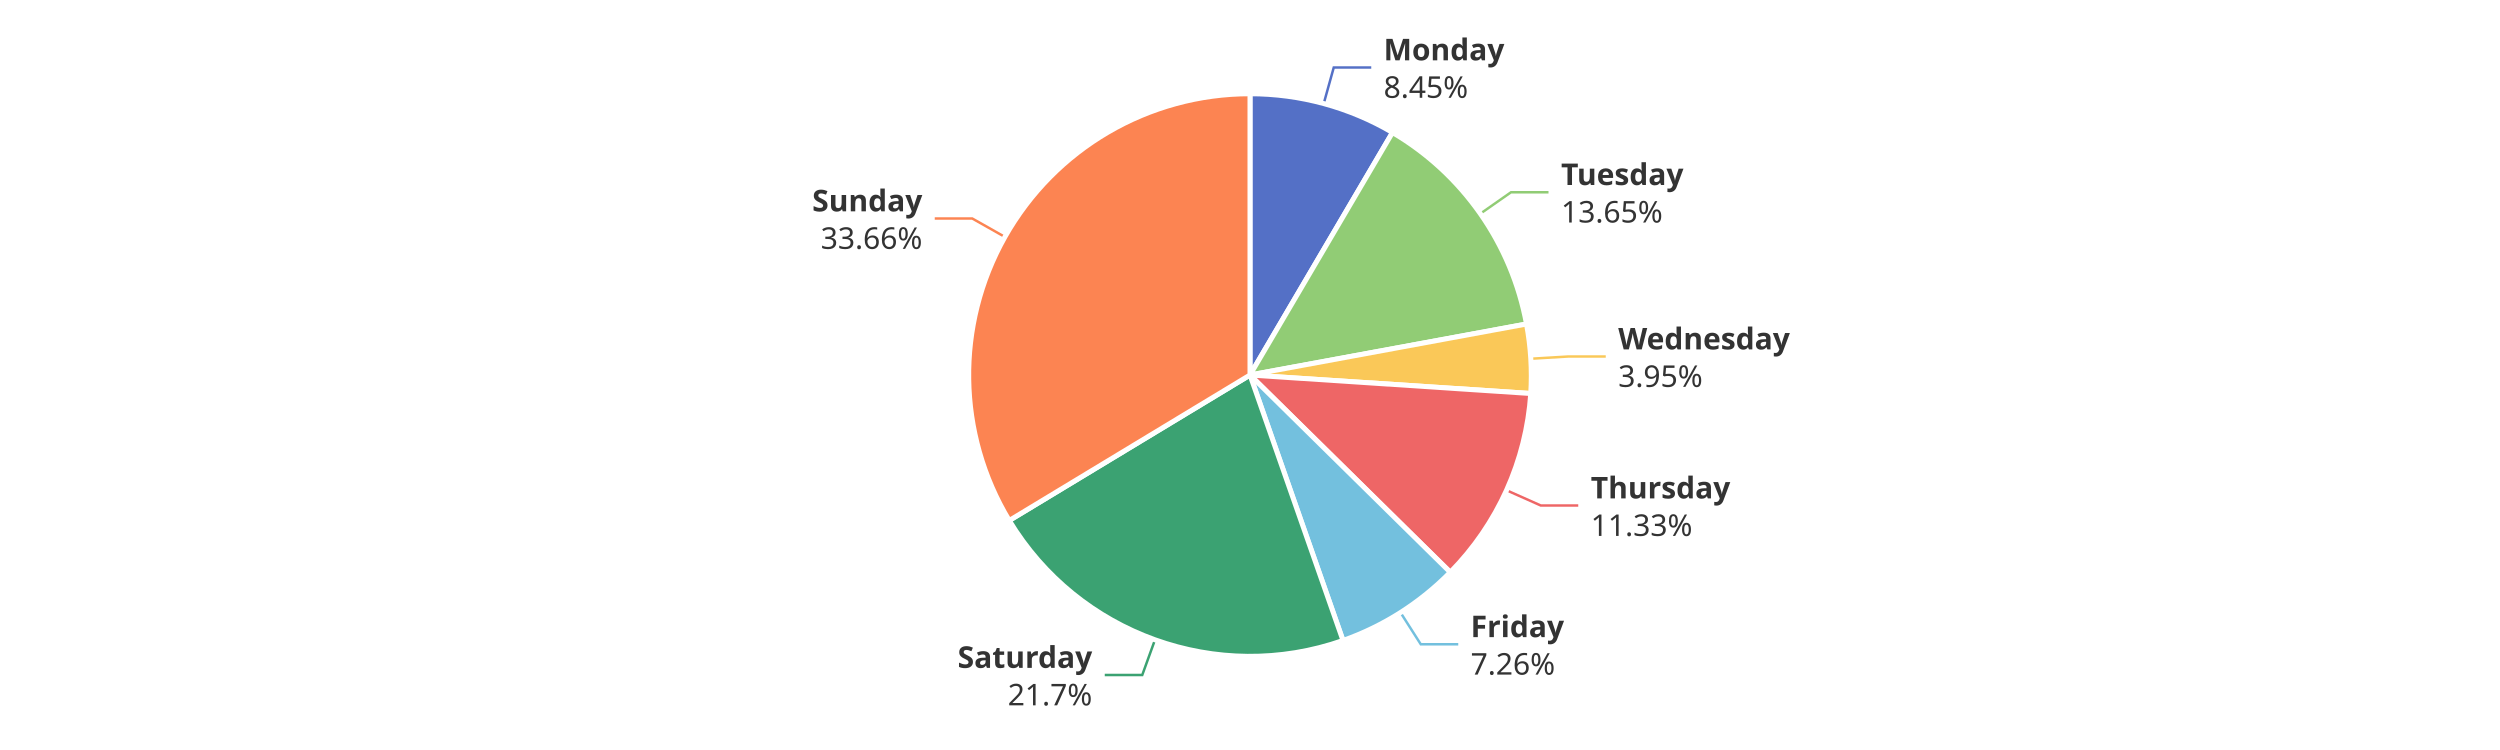
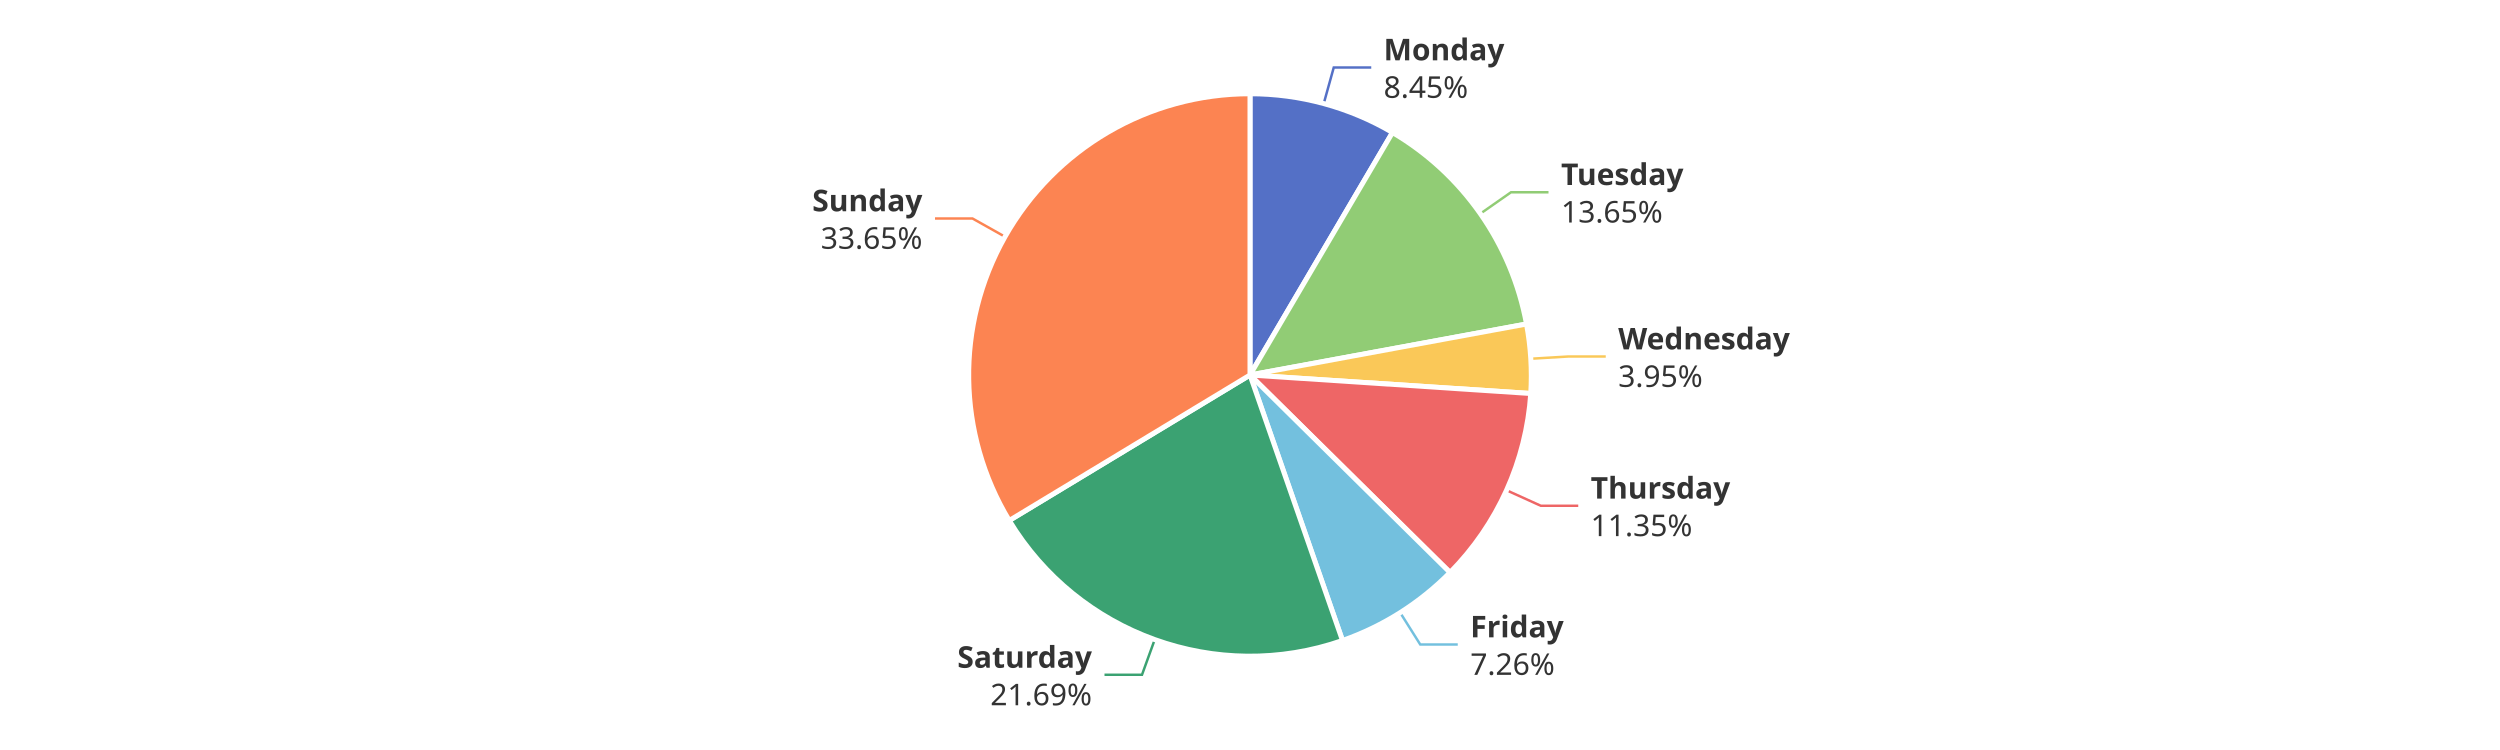
<svg xmlns="http://www.w3.org/2000/svg" width="1000" height="300" version="1.1" baseProfile="full" viewBox="0 0 1000 300">
  <rect width="1000" height="300" x="0" y="0" id="0" fill="#ffffff" />
  <polyline points="529.5 41.4 533.5 27 548.5 27" fill="none" stroke="#5470c6" />
  <polyline points="592.1 85.5 604.4 76.9 619.4 76.9" fill="none" stroke="#91cc75" />
  <polyline points="612.3 143.5 627.3 142.6 642.3 142.6" fill="none" stroke="#fac858" />
-   <polyline points="602.6 196.1 616.3 202.2 631.3 202.2" fill="none" stroke="#ee6666" />
-   <polyline points="560.2 245 568.3 257.7 583.3 257.7" fill="none" stroke="#73c0de" />
-   <polyline points="462 255.9 456.9 270 441.9 270" fill="none" stroke="#3ba272" />
-   <polyline points="402 94.8 388.9 87.4 373.9 87.4" fill="none" stroke="#fc8452" />
+   <polyline points="602.6 196.1 616.3 202.3 631.3 202.3" fill="none" stroke="#ee6666" />
+   <polyline points="560.1 245.1 568.1 257.8 583.1 257.8" fill="none" stroke="#73c0de" />
+   <polyline points="461.9 255.8 456.8 269.9 441.8 269.9" fill="none" stroke="#3ba272" />
+   <polyline points="402 94.7 389 87.4 374 87.4" fill="none" stroke="#fc8452" />
  <path d="M500 37.5A112.5 112.5 0 0 1 557 53L500 150Z" fill="#5470c6" stroke="#fff" stroke-width="2" stroke-linejoin="round" />
  <path d="M557 53A112.5 112.5 0 0 1 610.6 129.6L500 150Z" fill="#91cc75" stroke="#fff" stroke-width="2" stroke-linejoin="round" />
  <path d="M610.6 129.6A112.5 112.5 0 0 1 612.3 157.4L500 150Z" fill="#fac858" stroke="#fff" stroke-width="2" stroke-linejoin="round" />
-   <path d="M612.3 157.4A112.5 112.5 0 0 1 580.1 228.9L500 150Z" fill="#ee6666" stroke="#fff" stroke-width="2" stroke-linejoin="round" />
-   <path d="M580.1 228.9A112.5 112.5 0 0 1 537.2 256.2L500 150Z" fill="#73c0de" stroke="#fff" stroke-width="2" stroke-linejoin="round" />
-   <path d="M537.2 256.2A112.5 112.5 0 0 1 403.7 208.2L500 150Z" fill="#3ba272" stroke="#fff" stroke-width="2" stroke-linejoin="round" />
+   <path d="M612.3 157.4A112.5 112.5 0 0 1 580 229L500 150Z" fill="#ee6666" stroke="#fff" stroke-width="2" stroke-linejoin="round" />
+   <path d="M580 229A112.5 112.5 0 0 1 537 256.2L500 150Z" fill="#73c0de" stroke="#fff" stroke-width="2" stroke-linejoin="round" />
+   <path d="M537 256.2A112.5 112.5 0 0 1 403.7 208.2L500 150Z" fill="#3ba272" stroke="#fff" stroke-width="2" stroke-linejoin="round" />
  <path d="M403.7 208.2A112.5 112.5 0 0 1 500 37.5L500 150Z" fill="#fc8452" stroke="#fff" stroke-width="2" stroke-linejoin="round" />
  <path d="M0 -15l42.8 0l0 30l-42.8 0Z" transform="translate(553.4506 26.9662)" fill="none" />
  <text dominant-baseline="central" text-anchor="start" style="font-size:12px;font-family:sans-serif;font-weight:bold;" y="-7.5" transform="translate(553.4506 26.9662)" fill="#333" stroke="rgb(255,255,255)" stroke-width="2" paint-order="stroke" stroke-miterlimit="2">Monday</text>
  <text dominant-baseline="central" text-anchor="start" style="font-size:12px;font-family:sans-serif;" y="7.5" transform="translate(553.4506 26.9662)" fill="#333" stroke="rgb(255,255,255)" stroke-width="2" paint-order="stroke" stroke-miterlimit="2">8.45%</text>
  <path d="M0 -15l46.2 0l0 30l-46.2 0Z" transform="translate(624.4291 76.8508)" fill="none" />
  <text dominant-baseline="central" text-anchor="start" style="font-size:12px;font-family:sans-serif;font-weight:bold;" y="-7.5" transform="translate(624.4291 76.8508)" fill="#333" stroke="rgb(255,255,255)" stroke-width="2" paint-order="stroke" stroke-miterlimit="2">Tuesday</text>
  <text dominant-baseline="central" text-anchor="start" style="font-size:12px;font-family:sans-serif;" y="7.5" transform="translate(624.4291 76.8508)" fill="#333" stroke="rgb(255,255,255)" stroke-width="2" paint-order="stroke" stroke-miterlimit="2">13.65%</text>
  <path d="M0 -15l63.6 0l0 30l-63.6 0Z" transform="translate(647.2847 142.5939)" fill="none" />
  <text dominant-baseline="central" text-anchor="start" style="font-size:12px;font-family:sans-serif;font-weight:bold;" y="-7.5" transform="translate(647.2847 142.5939)" fill="#333" stroke="rgb(255,255,255)" stroke-width="2" paint-order="stroke" stroke-miterlimit="2">Wednesday</text>
  <text dominant-baseline="central" text-anchor="start" style="font-size:12px;font-family:sans-serif;" y="7.5" transform="translate(647.2847 142.5939)" fill="#333" stroke="rgb(255,255,255)" stroke-width="2" paint-order="stroke" stroke-miterlimit="2">3.95%</text>
-   <path d="M0 -15l50.2 0l0 30l-50.2 0Z" transform="translate(636.319 202.2124)" fill="none" />
-   <text dominant-baseline="central" text-anchor="start" style="font-size:12px;font-family:sans-serif;font-weight:bold;" y="-7.5" transform="translate(636.319 202.2124)" fill="#333" stroke="rgb(255,255,255)" stroke-width="2" paint-order="stroke" stroke-miterlimit="2">Thursday</text>
-   <text dominant-baseline="central" text-anchor="start" style="font-size:12px;font-family:sans-serif;" y="7.5" transform="translate(636.319 202.2124)" fill="#333" stroke="rgb(255,255,255)" stroke-width="2" paint-order="stroke" stroke-miterlimit="2">11.33%</text>
-   <path d="M0 -15l34.2 0l0 30l-34.2 0Z" transform="translate(588.2503 257.6947)" fill="none" />
-   <text dominant-baseline="central" text-anchor="start" style="font-size:12px;font-family:sans-serif;font-weight:bold;" y="-7.5" transform="translate(588.2503 257.6947)" fill="#333" stroke="rgb(255,255,255)" stroke-width="2" paint-order="stroke" stroke-miterlimit="2">Friday</text>
-   <text dominant-baseline="central" text-anchor="start" style="font-size:12px;font-family:sans-serif;" y="7.5" transform="translate(588.2503 257.6947)" fill="#333" stroke="rgb(255,255,255)" stroke-width="2" paint-order="stroke" stroke-miterlimit="2">7.26%</text>
-   <path d="M-48.2 -15l48.2 0l0 30l-48.2 0Z" transform="translate(436.8863 269.9894)" fill="none" />
-   <text dominant-baseline="central" text-anchor="end" style="font-size:12px;font-family:sans-serif;font-weight:bold;" y="-7.5" transform="translate(436.8863 269.9894)" fill="#333" stroke="rgb(255,255,255)" stroke-width="2" paint-order="stroke" stroke-miterlimit="2">Saturday</text>
-   <text dominant-baseline="central" text-anchor="end" style="font-size:12px;font-family:sans-serif;" y="7.5" transform="translate(436.8863 269.9894)" fill="#333" stroke="rgb(255,255,255)" stroke-width="2" paint-order="stroke" stroke-miterlimit="2">21.7%</text>
-   <path d="M-40.9 -15l40.9 0l0 30l-40.9 0Z" transform="translate(368.9334 87.3865)" fill="none" />
-   <text dominant-baseline="central" text-anchor="end" style="font-size:12px;font-family:sans-serif;font-weight:bold;" y="-7.5" transform="translate(368.9334 87.3865)" fill="#333" stroke="rgb(255,255,255)" stroke-width="2" paint-order="stroke" stroke-miterlimit="2">Sunday</text>
-   <text dominant-baseline="central" text-anchor="end" style="font-size:12px;font-family:sans-serif;" y="7.5" transform="translate(368.9334 87.3865)" fill="#333" stroke="rgb(255,255,255)" stroke-width="2" paint-order="stroke" stroke-miterlimit="2">33.66%</text>
+   <path d="M0 -15l50.2 0l0 30l-50.2 0Z" transform="translate(636.2862 202.2855)" fill="none" />
+   <text dominant-baseline="central" text-anchor="start" style="font-size:12px;font-family:sans-serif;font-weight:bold;" y="-7.5" transform="translate(636.2862 202.2855)" fill="#333" stroke="rgb(255,255,255)" stroke-width="2" paint-order="stroke" stroke-miterlimit="2">Thursday</text>
+   <text dominant-baseline="central" text-anchor="start" style="font-size:12px;font-family:sans-serif;" y="7.5" transform="translate(636.2862 202.2855)" fill="#333" stroke="rgb(255,255,255)" stroke-width="2" paint-order="stroke" stroke-miterlimit="2">11.35%</text>
+   <path d="M0 -15l34.2 0l0 30l-34.2 0Z" transform="translate(588.1149 257.7804)" fill="none" />
+   <text dominant-baseline="central" text-anchor="start" style="font-size:12px;font-family:sans-serif;font-weight:bold;" y="-7.5" transform="translate(588.1149 257.7804)" fill="#333" stroke="rgb(255,255,255)" stroke-width="2" paint-order="stroke" stroke-miterlimit="2">Friday</text>
+   <text dominant-baseline="central" text-anchor="start" style="font-size:12px;font-family:sans-serif;" y="7.5" transform="translate(588.1149 257.7804)" fill="#333" stroke="rgb(255,255,255)" stroke-width="2" paint-order="stroke" stroke-miterlimit="2">7.26%</text>
+   <path d="M-48.2 -15l48.2 0l0 30l-48.2 0Z" transform="translate(436.7732 269.9487)" fill="none" />
+   <text dominant-baseline="central" text-anchor="end" style="font-size:12px;font-family:sans-serif;font-weight:bold;" y="-7.5" transform="translate(436.7732 269.9487)" fill="#333" stroke="rgb(255,255,255)" stroke-width="2" paint-order="stroke" stroke-miterlimit="2">Saturday</text>
+   <text dominant-baseline="central" text-anchor="end" style="font-size:12px;font-family:sans-serif;" y="7.5" transform="translate(436.7732 269.9487)" fill="#333" stroke="rgb(255,255,255)" stroke-width="2" paint-order="stroke" stroke-miterlimit="2">21.69%</text>
+   <path d="M-40.9 -15l40.9 0l0 30l-40.9 0Z" transform="translate(368.953 87.3516)" fill="none" />
+   <text dominant-baseline="central" text-anchor="end" style="font-size:12px;font-family:sans-serif;font-weight:bold;" y="-7.5" transform="translate(368.953 87.3516)" fill="#333" stroke="rgb(255,255,255)" stroke-width="2" paint-order="stroke" stroke-miterlimit="2">Sunday</text>
+   <text dominant-baseline="central" text-anchor="end" style="font-size:12px;font-family:sans-serif;" y="7.5" transform="translate(368.953 87.3516)" fill="#333" stroke="rgb(255,255,255)" stroke-width="2" paint-order="stroke" stroke-miterlimit="2">33.65%</text>
</svg>
